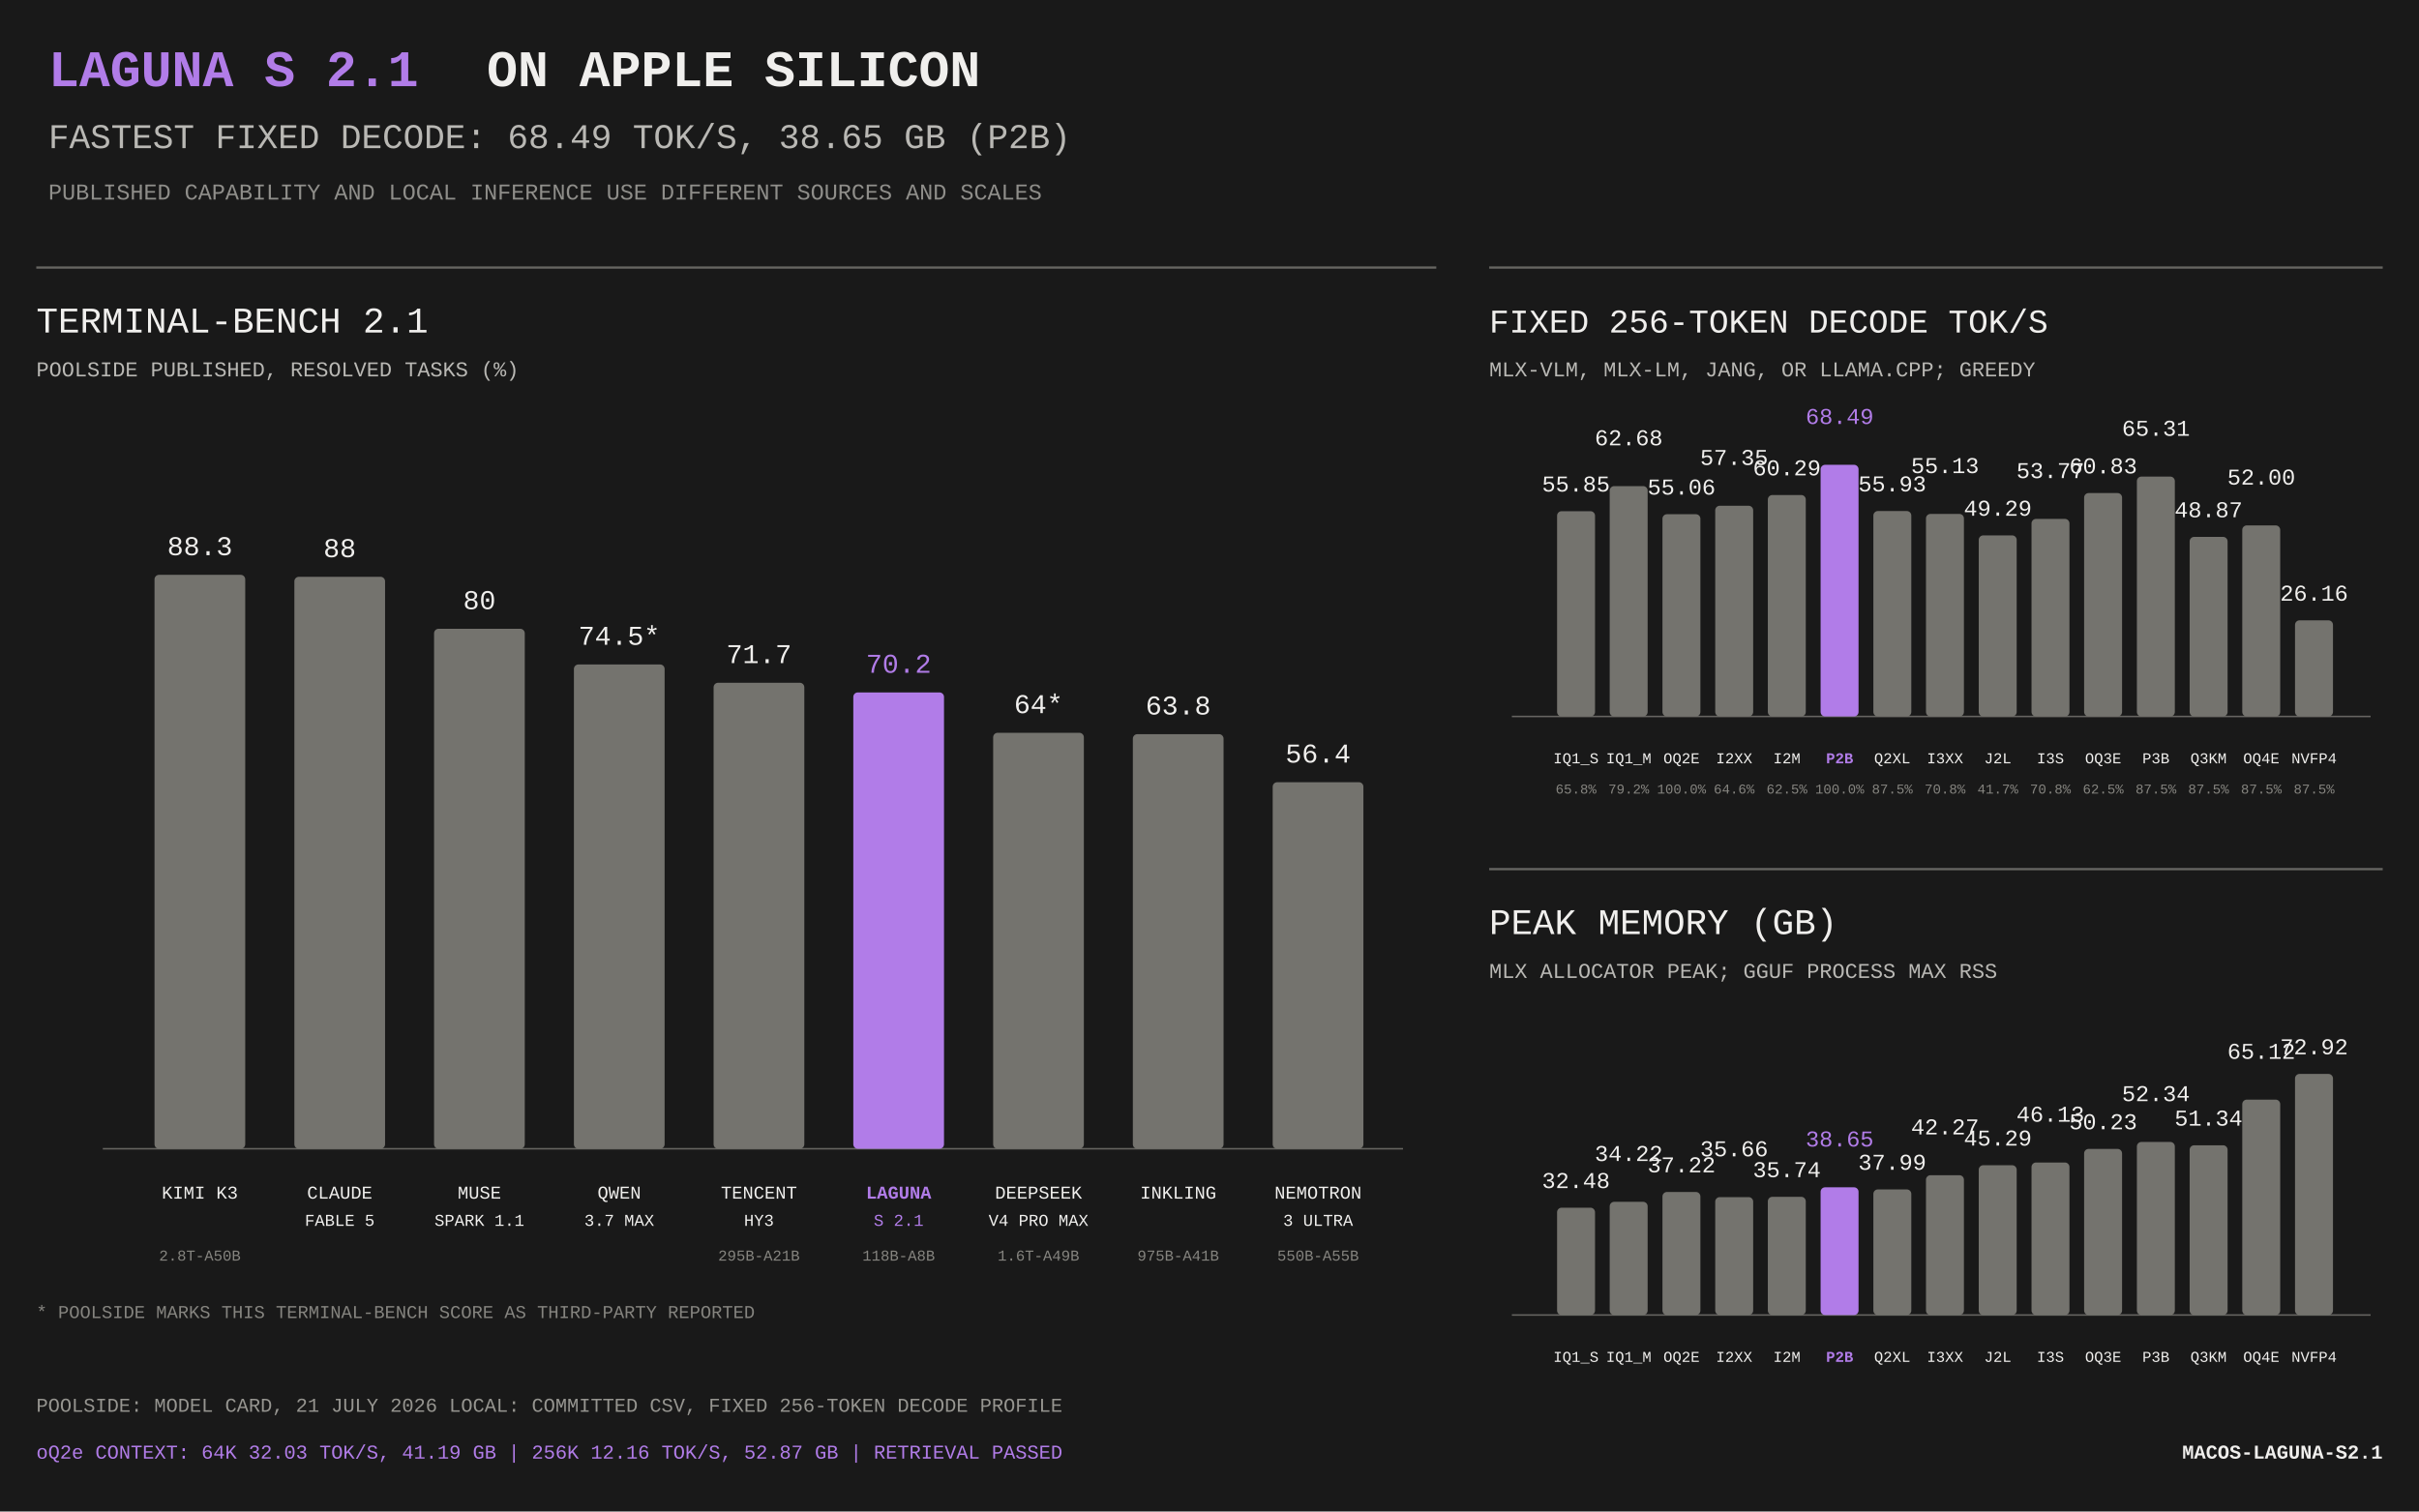
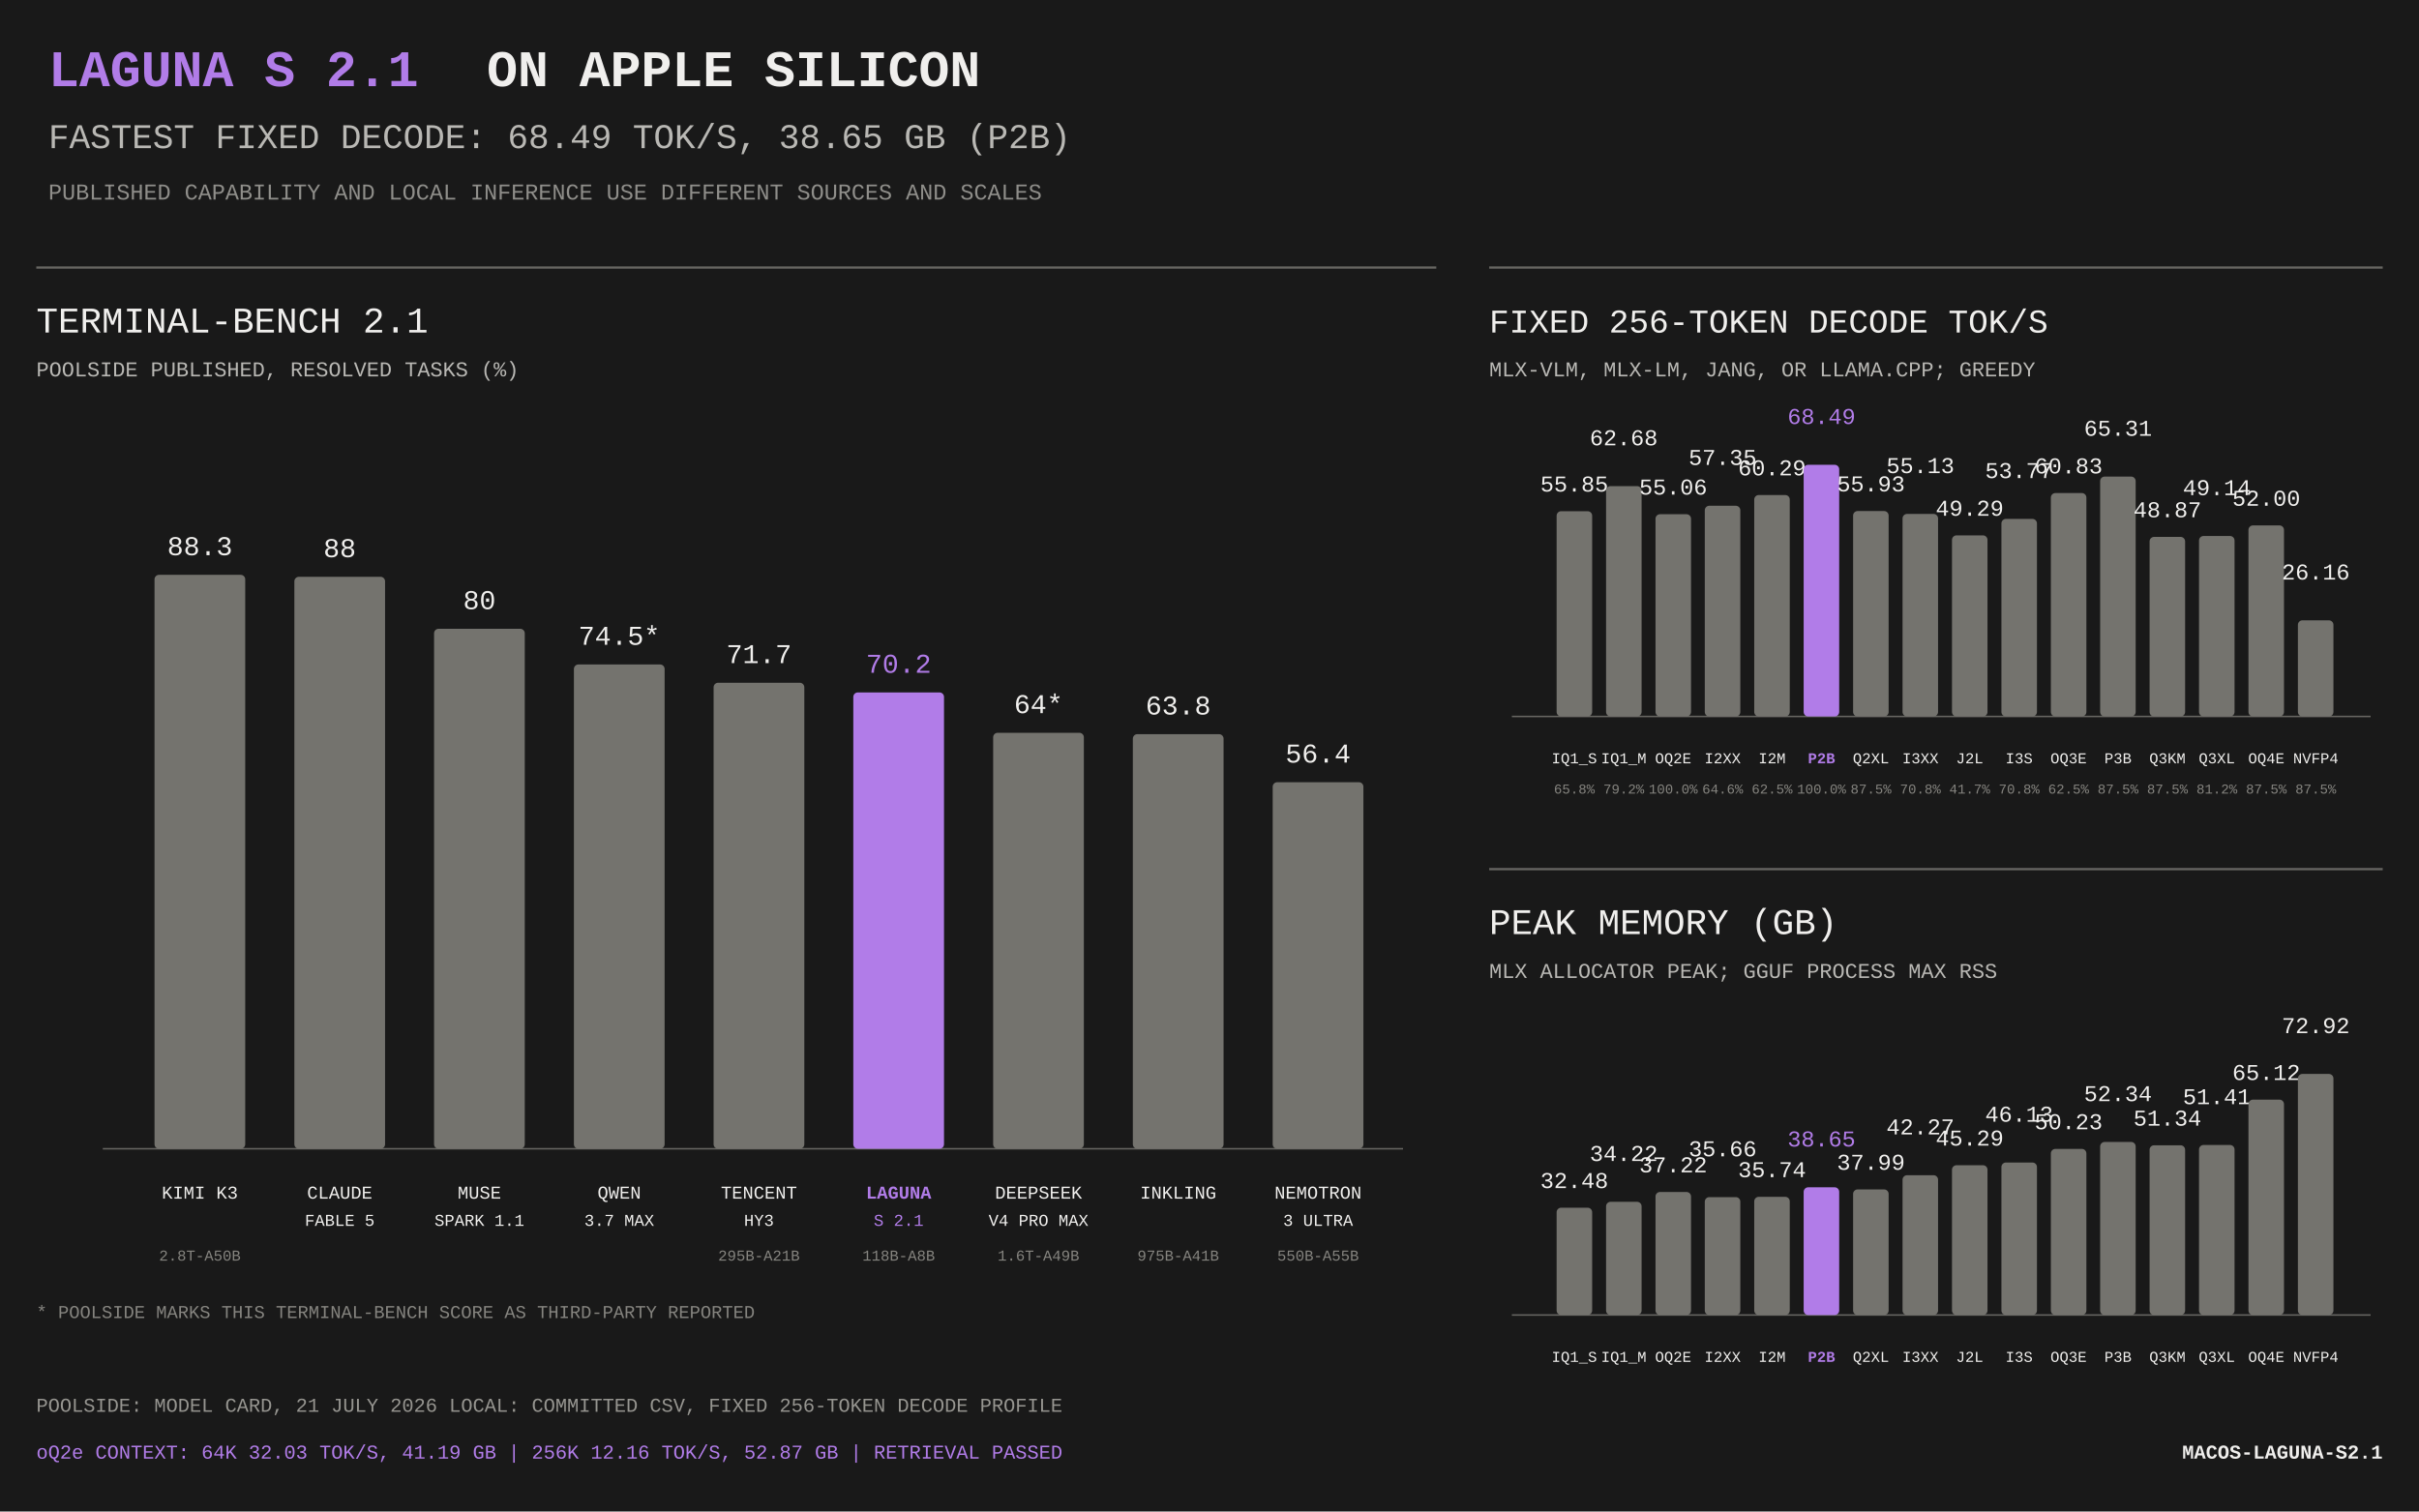
<svg xmlns="http://www.w3.org/2000/svg" width="1600" height="1000" viewBox="0 0 1600 1000" role="img" aria-labelledby="title desc">
  <rect width="1600" height="1000" fill="#191919" />
  <style>text { font-family: "SFMono-Regular", Consolas, "Liberation Mono", ui-monospace, monospace; }</style>
  <text x="32.0" y="57.0" font-size="34" font-weight="700" fill="#b17ce8" text-anchor="start">LAGUNA S 2.1</text>
  <text x="322.0" y="57.0" font-size="34" font-weight="700" fill="#f0efed" text-anchor="start">ON APPLE SILICON</text>
  <text x="32.0" y="98.0" font-size="23" font-weight="500" fill="#b9b8b4" text-anchor="start">FASTEST FIXED DECODE: 68.49 TOK/S, 38.65 GB (P2B)</text>
  <text x="32.0" y="132.0" font-size="15" font-weight="400" fill="#8f8e8a" text-anchor="start">PUBLISHED CAPABILITY AND LOCAL INFERENCE USE DIFFERENT SOURCES AND SCALES</text>
  <line x1="24.0" y1="177.0" x2="950.0" y2="177.0" stroke="#666561" stroke-width="1.5" />
  <text x="24.0" y="220.0" font-size="24" font-weight="500" fill="#f0efed" text-anchor="start">TERMINAL-BENCH 2.1</text>
  <text x="24.0" y="249.0" font-size="14" font-weight="400" fill="#b9b8b4" text-anchor="start">POOLSIDE PUBLISHED, RESOLVED TASKS (%)</text>
  <line x1="68.0" y1="760.0" x2="928.0" y2="760.0" stroke="#666561" stroke-width="1" />
  <rect x="102.2" y="380.3" width="60.0" height="379.7" rx="3" fill="#74736e" />
  <text x="132.2" y="367.3" font-size="18" font-weight="500" fill="#f0efed" text-anchor="middle">88.3</text>
  <text x="132.2" y="793.0" font-size="12" font-weight="500" fill="#f0efed" text-anchor="middle">KIMI K3</text>
  <text x="132.2" y="834.0" font-size="10" font-weight="400" fill="#85847f" text-anchor="middle">2.8T-A50B</text>
  <rect x="194.7" y="381.6" width="60.0" height="378.4" rx="3" fill="#74736e" />
  <text x="224.7" y="368.6" font-size="18" font-weight="500" fill="#f0efed" text-anchor="middle">88</text>
  <text x="224.7" y="793.0" font-size="12" font-weight="500" fill="#f0efed" text-anchor="middle">CLAUDE</text>
  <text x="224.7" y="811.0" font-size="11" font-weight="400" fill="#f0efed" text-anchor="middle">FABLE 5</text>
  <rect x="287.1" y="416.0" width="60.0" height="344.0" rx="3" fill="#74736e" />
  <text x="317.1" y="403.0" font-size="18" font-weight="500" fill="#f0efed" text-anchor="middle">80</text>
  <text x="317.1" y="793.0" font-size="12" font-weight="500" fill="#f0efed" text-anchor="middle">MUSE</text>
  <text x="317.1" y="811.0" font-size="11" font-weight="400" fill="#f0efed" text-anchor="middle">SPARK 1.1</text>
  <rect x="379.6" y="439.6" width="60.0" height="320.4" rx="3" fill="#74736e" />
  <text x="409.6" y="426.6" font-size="18" font-weight="500" fill="#f0efed" text-anchor="middle">74.5*</text>
  <text x="409.6" y="793.0" font-size="12" font-weight="500" fill="#f0efed" text-anchor="middle">QWEN</text>
  <text x="409.6" y="811.0" font-size="11" font-weight="400" fill="#f0efed" text-anchor="middle">3.7 MAX</text>
  <rect x="472.0" y="451.7" width="60.0" height="308.3" rx="3" fill="#74736e" />
  <text x="502.0" y="438.7" font-size="18" font-weight="500" fill="#f0efed" text-anchor="middle">71.7</text>
  <text x="502.0" y="793.0" font-size="12" font-weight="500" fill="#f0efed" text-anchor="middle">TENCENT</text>
  <text x="502.0" y="811.0" font-size="11" font-weight="400" fill="#f0efed" text-anchor="middle">HY3</text>
  <text x="502.0" y="834.0" font-size="10" font-weight="400" fill="#85847f" text-anchor="middle">295B-A21B</text>
  <rect x="564.4" y="458.1" width="60.0" height="301.9" rx="3" fill="#b17ce8" />
  <text x="594.4" y="445.1" font-size="18" font-weight="500" fill="#b17ce8" text-anchor="middle">70.2</text>
  <text x="594.4" y="793.0" font-size="12" font-weight="700" fill="#b17ce8" text-anchor="middle">LAGUNA</text>
  <text x="594.4" y="811.0" font-size="11" font-weight="400" fill="#b17ce8" text-anchor="middle">S 2.1</text>
  <text x="594.4" y="834.0" font-size="10" font-weight="400" fill="#85847f" text-anchor="middle">118B-A8B</text>
  <rect x="656.9" y="484.8" width="60.0" height="275.2" rx="3" fill="#74736e" />
  <text x="686.9" y="471.8" font-size="18" font-weight="500" fill="#f0efed" text-anchor="middle">64*</text>
  <text x="686.9" y="793.0" font-size="12" font-weight="500" fill="#f0efed" text-anchor="middle">DEEPSEEK</text>
  <text x="686.9" y="811.0" font-size="11" font-weight="400" fill="#f0efed" text-anchor="middle">V4 PRO MAX</text>
  <text x="686.9" y="834.0" font-size="10" font-weight="400" fill="#85847f" text-anchor="middle">1.6T-A49B</text>
  <rect x="749.3" y="485.7" width="60.0" height="274.3" rx="3" fill="#74736e" />
  <text x="779.3" y="472.7" font-size="18" font-weight="500" fill="#f0efed" text-anchor="middle">63.8</text>
  <text x="779.3" y="793.0" font-size="12" font-weight="500" fill="#f0efed" text-anchor="middle">INKLING</text>
  <text x="779.3" y="834.0" font-size="10" font-weight="400" fill="#85847f" text-anchor="middle">975B-A41B</text>
  <rect x="841.8" y="517.5" width="60.0" height="242.5" rx="3" fill="#74736e" />
  <text x="871.8" y="504.5" font-size="18" font-weight="500" fill="#f0efed" text-anchor="middle">56.4</text>
  <text x="871.8" y="793.0" font-size="12" font-weight="500" fill="#f0efed" text-anchor="middle">NEMOTRON</text>
  <text x="871.8" y="811.0" font-size="11" font-weight="400" fill="#f0efed" text-anchor="middle">3 ULTRA</text>
  <text x="871.8" y="834.0" font-size="10" font-weight="400" fill="#85847f" text-anchor="middle">550B-A55B</text>
  <text x="24.0" y="872.0" font-size="12" font-weight="400" fill="#85847f" text-anchor="start">* POOLSIDE MARKS THIS TERMINAL-BENCH SCORE AS THIRD-PARTY REPORTED</text>
  <line x1="985.0" y1="177.0" x2="1576.0" y2="177.0" stroke="#666561" stroke-width="1.5" />
  <text x="985.0" y="220.0" font-size="22" font-weight="500" fill="#f0efed" text-anchor="start">FIXED 256-TOKEN DECODE TOK/S</text>
  <text x="985.0" y="249.0" font-size="14" font-weight="400" fill="#b9b8b4" text-anchor="start">MLX-VLM, MLX-LM, JANG, OR LLAMA.CPP; GREEDY</text>
  <line x1="1000.0" y1="474.0" x2="1568.0" y2="474.0" stroke="#666561" stroke-width="1" />
-   <rect x="1029.9" y="338.2" width="25.1" height="135.8" rx="3" fill="#74736e" />
-   <text x="1042.4" y="325.2" font-size="15" font-weight="500" fill="#f0efed" text-anchor="middle">55.85</text>
-   <text x="1042.4" y="505.0" font-size="10" font-weight="500" fill="#f0efed" text-anchor="middle">IQ1_S</text>
-   <text x="1042.4" y="525.0" font-size="9" font-weight="400" fill="#85847f" text-anchor="middle">65.8%</text>
-   <rect x="1064.7" y="321.6" width="25.1" height="152.4" rx="3" fill="#74736e" />
-   <text x="1077.3" y="294.6" font-size="15" font-weight="500" fill="#f0efed" text-anchor="middle">62.68</text>
-   <text x="1077.3" y="505.0" font-size="10" font-weight="500" fill="#f0efed" text-anchor="middle">IQ1_M</text>
-   <text x="1077.3" y="525.0" font-size="9" font-weight="400" fill="#85847f" text-anchor="middle">79.2%</text>
-   <rect x="1099.6" y="340.2" width="25.1" height="133.8" rx="3" fill="#74736e" />
-   <text x="1112.2" y="327.2" font-size="15" font-weight="500" fill="#f0efed" text-anchor="middle">55.06</text>
-   <text x="1112.2" y="505.0" font-size="10" font-weight="500" fill="#f0efed" text-anchor="middle">OQ2E</text>
-   <text x="1112.2" y="525.0" font-size="9" font-weight="400" fill="#85847f" text-anchor="middle">100.0%</text>
-   <rect x="1134.5" y="334.6" width="25.1" height="139.4" rx="3" fill="#74736e" />
-   <text x="1147.0" y="307.6" font-size="15" font-weight="500" fill="#f0efed" text-anchor="middle">57.35</text>
-   <text x="1147.0" y="505.0" font-size="10" font-weight="500" fill="#f0efed" text-anchor="middle">I2XX</text>
-   <text x="1147.0" y="525.0" font-size="9" font-weight="400" fill="#85847f" text-anchor="middle">64.6%</text>
-   <rect x="1169.3" y="327.5" width="25.1" height="146.5" rx="3" fill="#74736e" />
-   <text x="1181.9" y="314.5" font-size="15" font-weight="500" fill="#f0efed" text-anchor="middle">60.29</text>
-   <text x="1181.9" y="505.0" font-size="10" font-weight="500" fill="#f0efed" text-anchor="middle">I2M</text>
-   <text x="1181.9" y="525.0" font-size="9" font-weight="400" fill="#85847f" text-anchor="middle">62.5%</text>
-   <rect x="1204.2" y="307.5" width="25.1" height="166.5" rx="3" fill="#b17ce8" />
-   <text x="1216.8" y="280.5" font-size="15" font-weight="500" fill="#b17ce8" text-anchor="middle">68.49</text>
-   <text x="1216.8" y="505.0" font-size="10" font-weight="700" fill="#b17ce8" text-anchor="middle">P2B</text>
-   <text x="1216.8" y="525.0" font-size="9" font-weight="400" fill="#85847f" text-anchor="middle">100.0%</text>
-   <rect x="1239.1" y="338.1" width="25.1" height="135.9" rx="3" fill="#74736e" />
-   <text x="1251.6" y="325.1" font-size="15" font-weight="500" fill="#f0efed" text-anchor="middle">55.93</text>
-   <text x="1251.6" y="505.0" font-size="10" font-weight="500" fill="#f0efed" text-anchor="middle">Q2XL</text>
-   <text x="1251.6" y="525.0" font-size="9" font-weight="400" fill="#85847f" text-anchor="middle">87.5%</text>
-   <rect x="1273.9" y="340.0" width="25.1" height="134.0" rx="3" fill="#74736e" />
-   <text x="1286.5" y="313.0" font-size="15" font-weight="500" fill="#f0efed" text-anchor="middle">55.13</text>
-   <text x="1286.5" y="505.0" font-size="10" font-weight="500" fill="#f0efed" text-anchor="middle">I3XX</text>
-   <text x="1286.5" y="525.0" font-size="9" font-weight="400" fill="#85847f" text-anchor="middle">70.8%</text>
-   <rect x="1308.8" y="354.2" width="25.1" height="119.8" rx="3" fill="#74736e" />
-   <text x="1321.4" y="341.2" font-size="15" font-weight="500" fill="#f0efed" text-anchor="middle">49.29</text>
-   <text x="1321.4" y="505.0" font-size="10" font-weight="500" fill="#f0efed" text-anchor="middle">J2L</text>
-   <text x="1321.4" y="525.0" font-size="9" font-weight="400" fill="#85847f" text-anchor="middle">41.7%</text>
-   <rect x="1343.7" y="343.3" width="25.1" height="130.7" rx="3" fill="#74736e" />
-   <text x="1356.2" y="316.3" font-size="15" font-weight="500" fill="#f0efed" text-anchor="middle">53.77</text>
-   <text x="1356.2" y="505.0" font-size="10" font-weight="500" fill="#f0efed" text-anchor="middle">I3S</text>
-   <text x="1356.2" y="525.0" font-size="9" font-weight="400" fill="#85847f" text-anchor="middle">70.8%</text>
-   <rect x="1378.5" y="326.2" width="25.1" height="147.8" rx="3" fill="#74736e" />
-   <text x="1391.1" y="313.2" font-size="15" font-weight="500" fill="#f0efed" text-anchor="middle">60.83</text>
-   <text x="1391.1" y="505.0" font-size="10" font-weight="500" fill="#f0efed" text-anchor="middle">OQ3E</text>
-   <text x="1391.1" y="525.0" font-size="9" font-weight="400" fill="#85847f" text-anchor="middle">62.5%</text>
-   <rect x="1413.4" y="315.3" width="25.1" height="158.7" rx="3" fill="#74736e" />
-   <text x="1426.0" y="288.3" font-size="15" font-weight="500" fill="#f0efed" text-anchor="middle">65.31</text>
-   <text x="1426.0" y="505.0" font-size="10" font-weight="500" fill="#f0efed" text-anchor="middle">P3B</text>
-   <text x="1426.0" y="525.0" font-size="9" font-weight="400" fill="#85847f" text-anchor="middle">87.5%</text>
-   <rect x="1448.3" y="355.2" width="25.1" height="118.8" rx="3" fill="#74736e" />
-   <text x="1460.8" y="342.2" font-size="15" font-weight="500" fill="#f0efed" text-anchor="middle">48.87</text>
-   <text x="1460.8" y="505.0" font-size="10" font-weight="500" fill="#f0efed" text-anchor="middle">Q3KM</text>
-   <text x="1460.8" y="525.0" font-size="9" font-weight="400" fill="#85847f" text-anchor="middle">87.5%</text>
-   <rect x="1483.1" y="347.6" width="25.1" height="126.4" rx="3" fill="#74736e" />
-   <text x="1495.7" y="320.6" font-size="15" font-weight="500" fill="#f0efed" text-anchor="middle">52.00</text>
-   <text x="1495.7" y="505.0" font-size="10" font-weight="500" fill="#f0efed" text-anchor="middle">OQ4E</text>
-   <text x="1495.7" y="525.0" font-size="9" font-weight="400" fill="#85847f" text-anchor="middle">87.5%</text>
-   <rect x="1518.0" y="410.4" width="25.1" height="63.6" rx="3" fill="#74736e" />
-   <text x="1530.6" y="397.4" font-size="15" font-weight="500" fill="#f0efed" text-anchor="middle">26.16</text>
-   <text x="1530.6" y="505.0" font-size="10" font-weight="500" fill="#f0efed" text-anchor="middle">NVFP4</text>
-   <text x="1530.6" y="525.0" font-size="9" font-weight="400" fill="#85847f" text-anchor="middle">87.5%</text>
+   <rect x="1029.6" y="338.2" width="23.5" height="135.8" rx="3" fill="#74736e" />
+   <text x="1041.3" y="325.2" font-size="15" font-weight="500" fill="#f0efed" text-anchor="middle">55.85</text>
+   <text x="1041.3" y="505.0" font-size="10" font-weight="500" fill="#f0efed" text-anchor="middle">IQ1_S</text>
+   <text x="1041.3" y="525.0" font-size="9" font-weight="400" fill="#85847f" text-anchor="middle">65.8%</text>
+   <rect x="1062.3" y="321.6" width="23.5" height="152.4" rx="3" fill="#74736e" />
+   <text x="1074.0" y="294.6" font-size="15" font-weight="500" fill="#f0efed" text-anchor="middle">62.68</text>
+   <text x="1074.0" y="505.0" font-size="10" font-weight="500" fill="#f0efed" text-anchor="middle">IQ1_M</text>
+   <text x="1074.0" y="525.0" font-size="9" font-weight="400" fill="#85847f" text-anchor="middle">79.2%</text>
+   <rect x="1095.0" y="340.2" width="23.5" height="133.8" rx="3" fill="#74736e" />
+   <text x="1106.7" y="327.2" font-size="15" font-weight="500" fill="#f0efed" text-anchor="middle">55.06</text>
+   <text x="1106.7" y="505.0" font-size="10" font-weight="500" fill="#f0efed" text-anchor="middle">OQ2E</text>
+   <text x="1106.7" y="525.0" font-size="9" font-weight="400" fill="#85847f" text-anchor="middle">100.0%</text>
+   <rect x="1127.6" y="334.6" width="23.5" height="139.4" rx="3" fill="#74736e" />
+   <text x="1139.4" y="307.6" font-size="15" font-weight="500" fill="#f0efed" text-anchor="middle">57.35</text>
+   <text x="1139.4" y="505.0" font-size="10" font-weight="500" fill="#f0efed" text-anchor="middle">I2XX</text>
+   <text x="1139.4" y="525.0" font-size="9" font-weight="400" fill="#85847f" text-anchor="middle">64.6%</text>
+   <rect x="1160.3" y="327.5" width="23.5" height="146.5" rx="3" fill="#74736e" />
+   <text x="1172.1" y="314.5" font-size="15" font-weight="500" fill="#f0efed" text-anchor="middle">60.29</text>
+   <text x="1172.1" y="505.0" font-size="10" font-weight="500" fill="#f0efed" text-anchor="middle">I2M</text>
+   <text x="1172.1" y="525.0" font-size="9" font-weight="400" fill="#85847f" text-anchor="middle">62.5%</text>
+   <rect x="1193.0" y="307.5" width="23.5" height="166.5" rx="3" fill="#b17ce8" />
+   <text x="1204.8" y="280.5" font-size="15" font-weight="500" fill="#b17ce8" text-anchor="middle">68.49</text>
+   <text x="1204.8" y="505.0" font-size="10" font-weight="700" fill="#b17ce8" text-anchor="middle">P2B</text>
+   <text x="1204.8" y="525.0" font-size="9" font-weight="400" fill="#85847f" text-anchor="middle">100.0%</text>
+   <rect x="1225.7" y="338.1" width="23.5" height="135.9" rx="3" fill="#74736e" />
+   <text x="1237.5" y="325.1" font-size="15" font-weight="500" fill="#f0efed" text-anchor="middle">55.93</text>
+   <text x="1237.5" y="505.0" font-size="10" font-weight="500" fill="#f0efed" text-anchor="middle">Q2XL</text>
+   <text x="1237.5" y="525.0" font-size="9" font-weight="400" fill="#85847f" text-anchor="middle">87.5%</text>
+   <rect x="1258.4" y="340.0" width="23.5" height="134.0" rx="3" fill="#74736e" />
+   <text x="1270.2" y="313.0" font-size="15" font-weight="500" fill="#f0efed" text-anchor="middle">55.13</text>
+   <text x="1270.2" y="505.0" font-size="10" font-weight="500" fill="#f0efed" text-anchor="middle">I3XX</text>
+   <text x="1270.2" y="525.0" font-size="9" font-weight="400" fill="#85847f" text-anchor="middle">70.8%</text>
+   <rect x="1291.1" y="354.2" width="23.5" height="119.8" rx="3" fill="#74736e" />
+   <text x="1302.8" y="341.2" font-size="15" font-weight="500" fill="#f0efed" text-anchor="middle">49.29</text>
+   <text x="1302.8" y="505.0" font-size="10" font-weight="500" fill="#f0efed" text-anchor="middle">J2L</text>
+   <text x="1302.8" y="525.0" font-size="9" font-weight="400" fill="#85847f" text-anchor="middle">41.7%</text>
+   <rect x="1323.8" y="343.3" width="23.5" height="130.7" rx="3" fill="#74736e" />
+   <text x="1335.5" y="316.3" font-size="15" font-weight="500" fill="#f0efed" text-anchor="middle">53.77</text>
+   <text x="1335.5" y="505.0" font-size="10" font-weight="500" fill="#f0efed" text-anchor="middle">I3S</text>
+   <text x="1335.5" y="525.0" font-size="9" font-weight="400" fill="#85847f" text-anchor="middle">70.8%</text>
+   <rect x="1356.5" y="326.2" width="23.5" height="147.8" rx="3" fill="#74736e" />
+   <text x="1368.2" y="313.2" font-size="15" font-weight="500" fill="#f0efed" text-anchor="middle">60.83</text>
+   <text x="1368.2" y="505.0" font-size="10" font-weight="500" fill="#f0efed" text-anchor="middle">OQ3E</text>
+   <text x="1368.2" y="525.0" font-size="9" font-weight="400" fill="#85847f" text-anchor="middle">62.5%</text>
+   <rect x="1389.1" y="315.3" width="23.5" height="158.7" rx="3" fill="#74736e" />
+   <text x="1400.9" y="288.3" font-size="15" font-weight="500" fill="#f0efed" text-anchor="middle">65.31</text>
+   <text x="1400.9" y="505.0" font-size="10" font-weight="500" fill="#f0efed" text-anchor="middle">P3B</text>
+   <text x="1400.9" y="525.0" font-size="9" font-weight="400" fill="#85847f" text-anchor="middle">87.5%</text>
+   <rect x="1421.8" y="355.2" width="23.5" height="118.8" rx="3" fill="#74736e" />
+   <text x="1433.6" y="342.2" font-size="15" font-weight="500" fill="#f0efed" text-anchor="middle">48.87</text>
+   <text x="1433.6" y="505.0" font-size="10" font-weight="500" fill="#f0efed" text-anchor="middle">Q3KM</text>
+   <text x="1433.6" y="525.0" font-size="9" font-weight="400" fill="#85847f" text-anchor="middle">87.5%</text>
+   <rect x="1454.5" y="354.6" width="23.5" height="119.4" rx="3" fill="#74736e" />
+   <text x="1466.3" y="327.6" font-size="15" font-weight="500" fill="#f0efed" text-anchor="middle">49.14</text>
+   <text x="1466.3" y="505.0" font-size="10" font-weight="500" fill="#f0efed" text-anchor="middle">Q3XL</text>
+   <text x="1466.3" y="525.0" font-size="9" font-weight="400" fill="#85847f" text-anchor="middle">81.2%</text>
+   <rect x="1487.2" y="347.6" width="23.5" height="126.4" rx="3" fill="#74736e" />
+   <text x="1499.0" y="334.6" font-size="15" font-weight="500" fill="#f0efed" text-anchor="middle">52.00</text>
+   <text x="1499.0" y="505.0" font-size="10" font-weight="500" fill="#f0efed" text-anchor="middle">OQ4E</text>
+   <text x="1499.0" y="525.0" font-size="9" font-weight="400" fill="#85847f" text-anchor="middle">87.5%</text>
+   <rect x="1519.9" y="410.4" width="23.5" height="63.6" rx="3" fill="#74736e" />
+   <text x="1531.7" y="383.4" font-size="15" font-weight="500" fill="#f0efed" text-anchor="middle">26.16</text>
+   <text x="1531.7" y="505.0" font-size="10" font-weight="500" fill="#f0efed" text-anchor="middle">NVFP4</text>
+   <text x="1531.7" y="525.0" font-size="9" font-weight="400" fill="#85847f" text-anchor="middle">87.5%</text>
  <line x1="985.0" y1="575.0" x2="1576.0" y2="575.0" stroke="#666561" stroke-width="1.5" />
  <text x="985.0" y="618.0" font-size="24" font-weight="500" fill="#f0efed" text-anchor="start">PEAK MEMORY (GB)</text>
  <text x="985.0" y="647.0" font-size="14" font-weight="400" fill="#b9b8b4" text-anchor="start">MLX ALLOCATOR PEAK; GGUF PROCESS MAX RSS</text>
  <line x1="1000.0" y1="870.0" x2="1568.0" y2="870.0" stroke="#666561" stroke-width="1" />
-   <rect x="1029.9" y="799.0" width="25.1" height="71.0" rx="3" fill="#74736e" />
-   <text x="1042.4" y="786.0" font-size="15" font-weight="500" fill="#f0efed" text-anchor="middle">32.48</text>
-   <text x="1042.4" y="901.0" font-size="10" font-weight="500" fill="#f0efed" text-anchor="middle">IQ1_S</text>
-   <rect x="1064.7" y="795.1" width="25.1" height="74.9" rx="3" fill="#74736e" />
-   <text x="1077.3" y="768.1" font-size="15" font-weight="500" fill="#f0efed" text-anchor="middle">34.22</text>
-   <text x="1077.3" y="901.0" font-size="10" font-weight="500" fill="#f0efed" text-anchor="middle">IQ1_M</text>
-   <rect x="1099.6" y="788.6" width="25.1" height="81.4" rx="3" fill="#74736e" />
-   <text x="1112.2" y="775.6" font-size="15" font-weight="500" fill="#f0efed" text-anchor="middle">37.22</text>
-   <text x="1112.2" y="901.0" font-size="10" font-weight="500" fill="#f0efed" text-anchor="middle">OQ2E</text>
-   <rect x="1134.5" y="792.0" width="25.1" height="78.0" rx="3" fill="#74736e" />
-   <text x="1147.0" y="765.0" font-size="15" font-weight="500" fill="#f0efed" text-anchor="middle">35.66</text>
-   <text x="1147.0" y="901.0" font-size="10" font-weight="500" fill="#f0efed" text-anchor="middle">I2XX</text>
-   <rect x="1169.3" y="791.8" width="25.1" height="78.2" rx="3" fill="#74736e" />
-   <text x="1181.9" y="778.8" font-size="15" font-weight="500" fill="#f0efed" text-anchor="middle">35.74</text>
-   <text x="1181.9" y="901.0" font-size="10" font-weight="500" fill="#f0efed" text-anchor="middle">I2M</text>
-   <rect x="1204.2" y="785.5" width="25.1" height="84.5" rx="3" fill="#b17ce8" />
-   <text x="1216.8" y="758.5" font-size="15" font-weight="500" fill="#b17ce8" text-anchor="middle">38.65</text>
-   <text x="1216.8" y="901.0" font-size="10" font-weight="700" fill="#b17ce8" text-anchor="middle">P2B</text>
-   <rect x="1239.1" y="786.9" width="25.1" height="83.1" rx="3" fill="#74736e" />
-   <text x="1251.6" y="773.9" font-size="15" font-weight="500" fill="#f0efed" text-anchor="middle">37.99</text>
-   <text x="1251.6" y="901.0" font-size="10" font-weight="500" fill="#f0efed" text-anchor="middle">Q2XL</text>
-   <rect x="1273.9" y="777.5" width="25.1" height="92.5" rx="3" fill="#74736e" />
-   <text x="1286.5" y="750.5" font-size="15" font-weight="500" fill="#f0efed" text-anchor="middle">42.27</text>
-   <text x="1286.5" y="901.0" font-size="10" font-weight="500" fill="#f0efed" text-anchor="middle">I3XX</text>
-   <rect x="1308.8" y="770.9" width="25.1" height="99.1" rx="3" fill="#74736e" />
-   <text x="1321.4" y="757.9" font-size="15" font-weight="500" fill="#f0efed" text-anchor="middle">45.29</text>
-   <text x="1321.4" y="901.0" font-size="10" font-weight="500" fill="#f0efed" text-anchor="middle">J2L</text>
-   <rect x="1343.7" y="769.1" width="25.1" height="100.9" rx="3" fill="#74736e" />
-   <text x="1356.2" y="742.1" font-size="15" font-weight="500" fill="#f0efed" text-anchor="middle">46.13</text>
-   <text x="1356.2" y="901.0" font-size="10" font-weight="500" fill="#f0efed" text-anchor="middle">I3S</text>
-   <rect x="1378.5" y="760.1" width="25.1" height="109.9" rx="3" fill="#74736e" />
-   <text x="1391.1" y="747.1" font-size="15" font-weight="500" fill="#f0efed" text-anchor="middle">50.23</text>
-   <text x="1391.1" y="901.0" font-size="10" font-weight="500" fill="#f0efed" text-anchor="middle">OQ3E</text>
-   <rect x="1413.4" y="755.5" width="25.1" height="114.5" rx="3" fill="#74736e" />
-   <text x="1426.0" y="728.5" font-size="15" font-weight="500" fill="#f0efed" text-anchor="middle">52.34</text>
-   <text x="1426.0" y="901.0" font-size="10" font-weight="500" fill="#f0efed" text-anchor="middle">P3B</text>
-   <rect x="1448.3" y="757.7" width="25.1" height="112.3" rx="3" fill="#74736e" />
-   <text x="1460.8" y="744.7" font-size="15" font-weight="500" fill="#f0efed" text-anchor="middle">51.34</text>
-   <text x="1460.8" y="901.0" font-size="10" font-weight="500" fill="#f0efed" text-anchor="middle">Q3KM</text>
-   <rect x="1483.1" y="727.5" width="25.1" height="142.5" rx="3" fill="#74736e" />
-   <text x="1495.7" y="700.5" font-size="15" font-weight="500" fill="#f0efed" text-anchor="middle">65.12</text>
-   <text x="1495.7" y="901.0" font-size="10" font-weight="500" fill="#f0efed" text-anchor="middle">OQ4E</text>
-   <rect x="1518.0" y="710.5" width="25.1" height="159.5" rx="3" fill="#74736e" />
-   <text x="1530.6" y="697.5" font-size="15" font-weight="500" fill="#f0efed" text-anchor="middle">72.92</text>
-   <text x="1530.6" y="901.0" font-size="10" font-weight="500" fill="#f0efed" text-anchor="middle">NVFP4</text>
+   <rect x="1029.6" y="799.0" width="23.5" height="71.0" rx="3" fill="#74736e" />
+   <text x="1041.3" y="786.0" font-size="15" font-weight="500" fill="#f0efed" text-anchor="middle">32.48</text>
+   <text x="1041.3" y="901.0" font-size="10" font-weight="500" fill="#f0efed" text-anchor="middle">IQ1_S</text>
+   <rect x="1062.3" y="795.1" width="23.5" height="74.9" rx="3" fill="#74736e" />
+   <text x="1074.0" y="768.1" font-size="15" font-weight="500" fill="#f0efed" text-anchor="middle">34.22</text>
+   <text x="1074.0" y="901.0" font-size="10" font-weight="500" fill="#f0efed" text-anchor="middle">IQ1_M</text>
+   <rect x="1095.0" y="788.6" width="23.5" height="81.4" rx="3" fill="#74736e" />
+   <text x="1106.7" y="775.6" font-size="15" font-weight="500" fill="#f0efed" text-anchor="middle">37.22</text>
+   <text x="1106.7" y="901.0" font-size="10" font-weight="500" fill="#f0efed" text-anchor="middle">OQ2E</text>
+   <rect x="1127.6" y="792.0" width="23.5" height="78.0" rx="3" fill="#74736e" />
+   <text x="1139.4" y="765.0" font-size="15" font-weight="500" fill="#f0efed" text-anchor="middle">35.66</text>
+   <text x="1139.4" y="901.0" font-size="10" font-weight="500" fill="#f0efed" text-anchor="middle">I2XX</text>
+   <rect x="1160.3" y="791.8" width="23.5" height="78.2" rx="3" fill="#74736e" />
+   <text x="1172.1" y="778.8" font-size="15" font-weight="500" fill="#f0efed" text-anchor="middle">35.74</text>
+   <text x="1172.1" y="901.0" font-size="10" font-weight="500" fill="#f0efed" text-anchor="middle">I2M</text>
+   <rect x="1193.0" y="785.5" width="23.5" height="84.5" rx="3" fill="#b17ce8" />
+   <text x="1204.8" y="758.5" font-size="15" font-weight="500" fill="#b17ce8" text-anchor="middle">38.65</text>
+   <text x="1204.8" y="901.0" font-size="10" font-weight="700" fill="#b17ce8" text-anchor="middle">P2B</text>
+   <rect x="1225.7" y="786.9" width="23.5" height="83.1" rx="3" fill="#74736e" />
+   <text x="1237.5" y="773.9" font-size="15" font-weight="500" fill="#f0efed" text-anchor="middle">37.99</text>
+   <text x="1237.5" y="901.0" font-size="10" font-weight="500" fill="#f0efed" text-anchor="middle">Q2XL</text>
+   <rect x="1258.4" y="777.5" width="23.5" height="92.5" rx="3" fill="#74736e" />
+   <text x="1270.2" y="750.5" font-size="15" font-weight="500" fill="#f0efed" text-anchor="middle">42.27</text>
+   <text x="1270.2" y="901.0" font-size="10" font-weight="500" fill="#f0efed" text-anchor="middle">I3XX</text>
+   <rect x="1291.1" y="770.9" width="23.5" height="99.1" rx="3" fill="#74736e" />
+   <text x="1302.8" y="757.9" font-size="15" font-weight="500" fill="#f0efed" text-anchor="middle">45.29</text>
+   <text x="1302.8" y="901.0" font-size="10" font-weight="500" fill="#f0efed" text-anchor="middle">J2L</text>
+   <rect x="1323.8" y="769.1" width="23.5" height="100.9" rx="3" fill="#74736e" />
+   <text x="1335.5" y="742.1" font-size="15" font-weight="500" fill="#f0efed" text-anchor="middle">46.13</text>
+   <text x="1335.5" y="901.0" font-size="10" font-weight="500" fill="#f0efed" text-anchor="middle">I3S</text>
+   <rect x="1356.5" y="760.1" width="23.5" height="109.9" rx="3" fill="#74736e" />
+   <text x="1368.2" y="747.1" font-size="15" font-weight="500" fill="#f0efed" text-anchor="middle">50.23</text>
+   <text x="1368.2" y="901.0" font-size="10" font-weight="500" fill="#f0efed" text-anchor="middle">OQ3E</text>
+   <rect x="1389.1" y="755.5" width="23.5" height="114.5" rx="3" fill="#74736e" />
+   <text x="1400.9" y="728.5" font-size="15" font-weight="500" fill="#f0efed" text-anchor="middle">52.34</text>
+   <text x="1400.9" y="901.0" font-size="10" font-weight="500" fill="#f0efed" text-anchor="middle">P3B</text>
+   <rect x="1421.8" y="757.7" width="23.5" height="112.3" rx="3" fill="#74736e" />
+   <text x="1433.6" y="744.7" font-size="15" font-weight="500" fill="#f0efed" text-anchor="middle">51.34</text>
+   <text x="1433.6" y="901.0" font-size="10" font-weight="500" fill="#f0efed" text-anchor="middle">Q3KM</text>
+   <rect x="1454.5" y="757.5" width="23.5" height="112.5" rx="3" fill="#74736e" />
+   <text x="1466.3" y="730.5" font-size="15" font-weight="500" fill="#f0efed" text-anchor="middle">51.41</text>
+   <text x="1466.3" y="901.0" font-size="10" font-weight="500" fill="#f0efed" text-anchor="middle">Q3XL</text>
+   <rect x="1487.2" y="727.5" width="23.5" height="142.5" rx="3" fill="#74736e" />
+   <text x="1499.0" y="714.5" font-size="15" font-weight="500" fill="#f0efed" text-anchor="middle">65.12</text>
+   <text x="1499.0" y="901.0" font-size="10" font-weight="500" fill="#f0efed" text-anchor="middle">OQ4E</text>
+   <rect x="1519.9" y="710.5" width="23.5" height="159.5" rx="3" fill="#74736e" />
+   <text x="1531.7" y="683.5" font-size="15" font-weight="500" fill="#f0efed" text-anchor="middle">72.92</text>
+   <text x="1531.7" y="901.0" font-size="10" font-weight="500" fill="#f0efed" text-anchor="middle">NVFP4</text>
  <text x="24.0" y="934.0" font-size="13" font-weight="400" fill="#969590" text-anchor="start">POOLSIDE: MODEL CARD, 21 JULY 2026    LOCAL: COMMITTED CSV, FIXED 256-TOKEN DECODE PROFILE</text>
  <text x="24.0" y="965.0" font-size="13" font-weight="500" fill="#b17ce8" text-anchor="start">oQ2e CONTEXT: 64K 32.03 TOK/S, 41.19 GB    |    256K 12.16 TOK/S, 52.87 GB    |    RETRIEVAL PASSED</text>
  <text x="1576.0" y="965.0" font-size="13" font-weight="700" fill="#f0efed" text-anchor="end">MACOS-LAGUNA-S2.1</text>
</svg>
